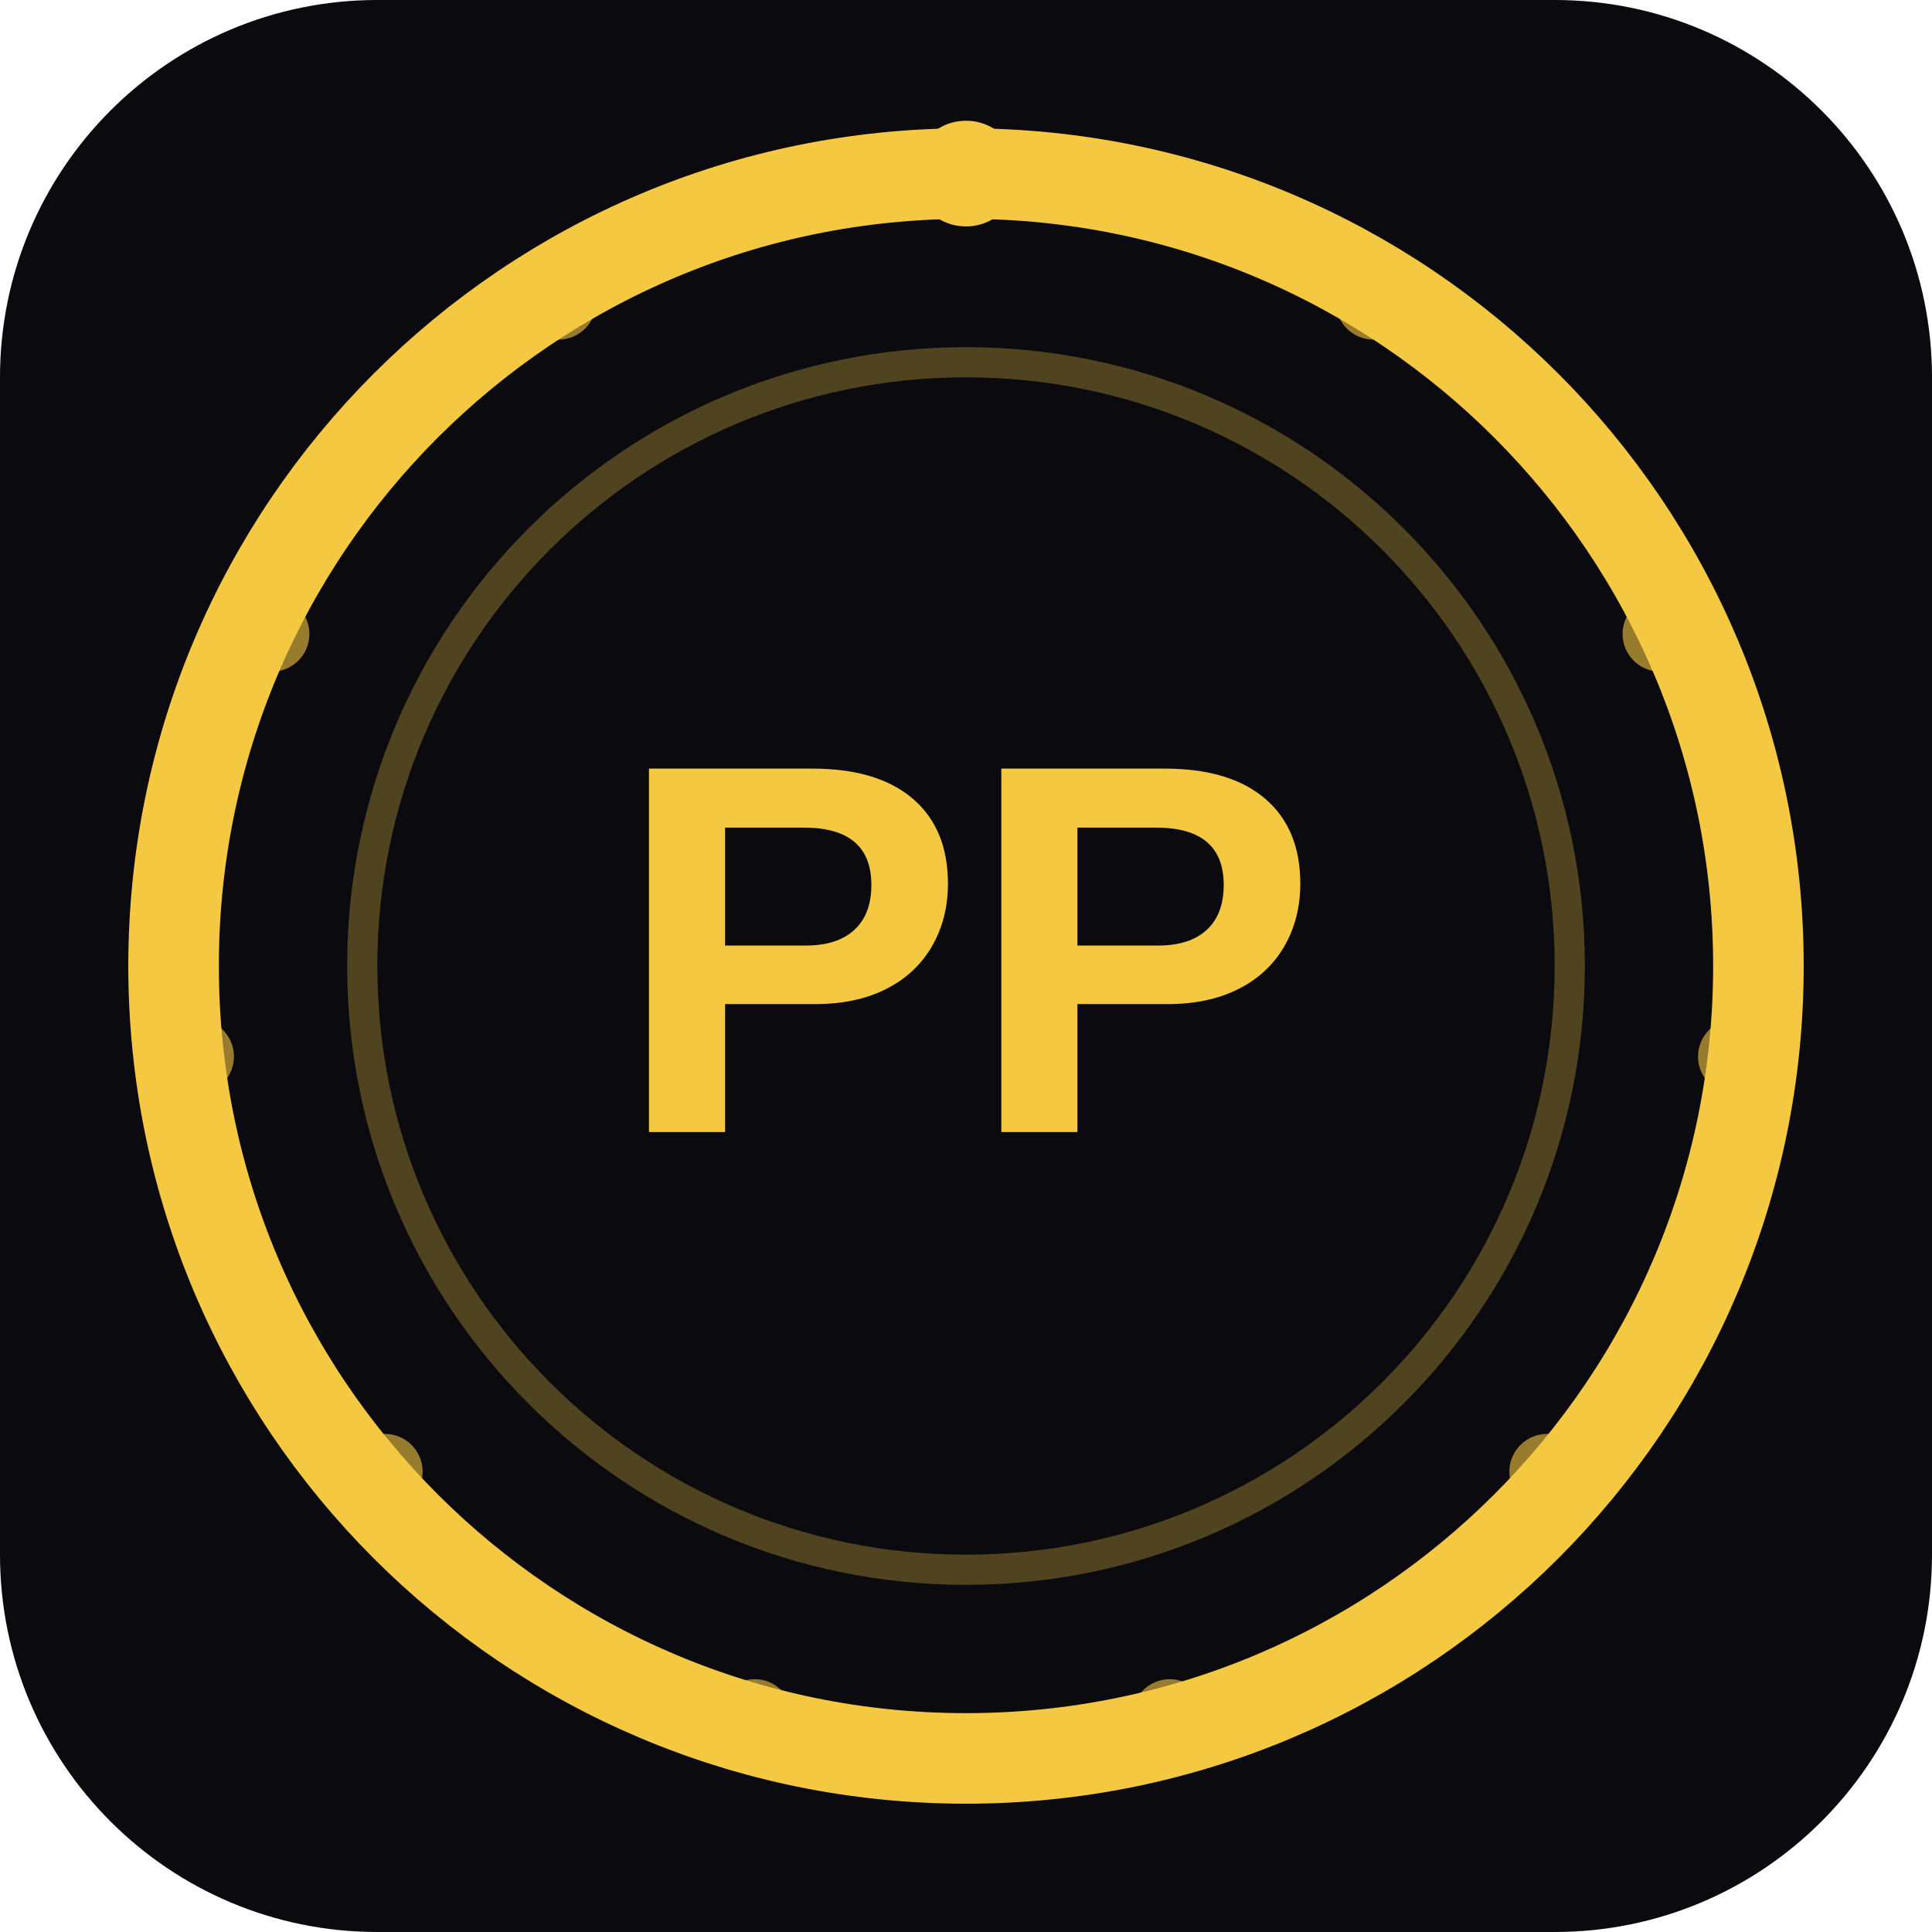
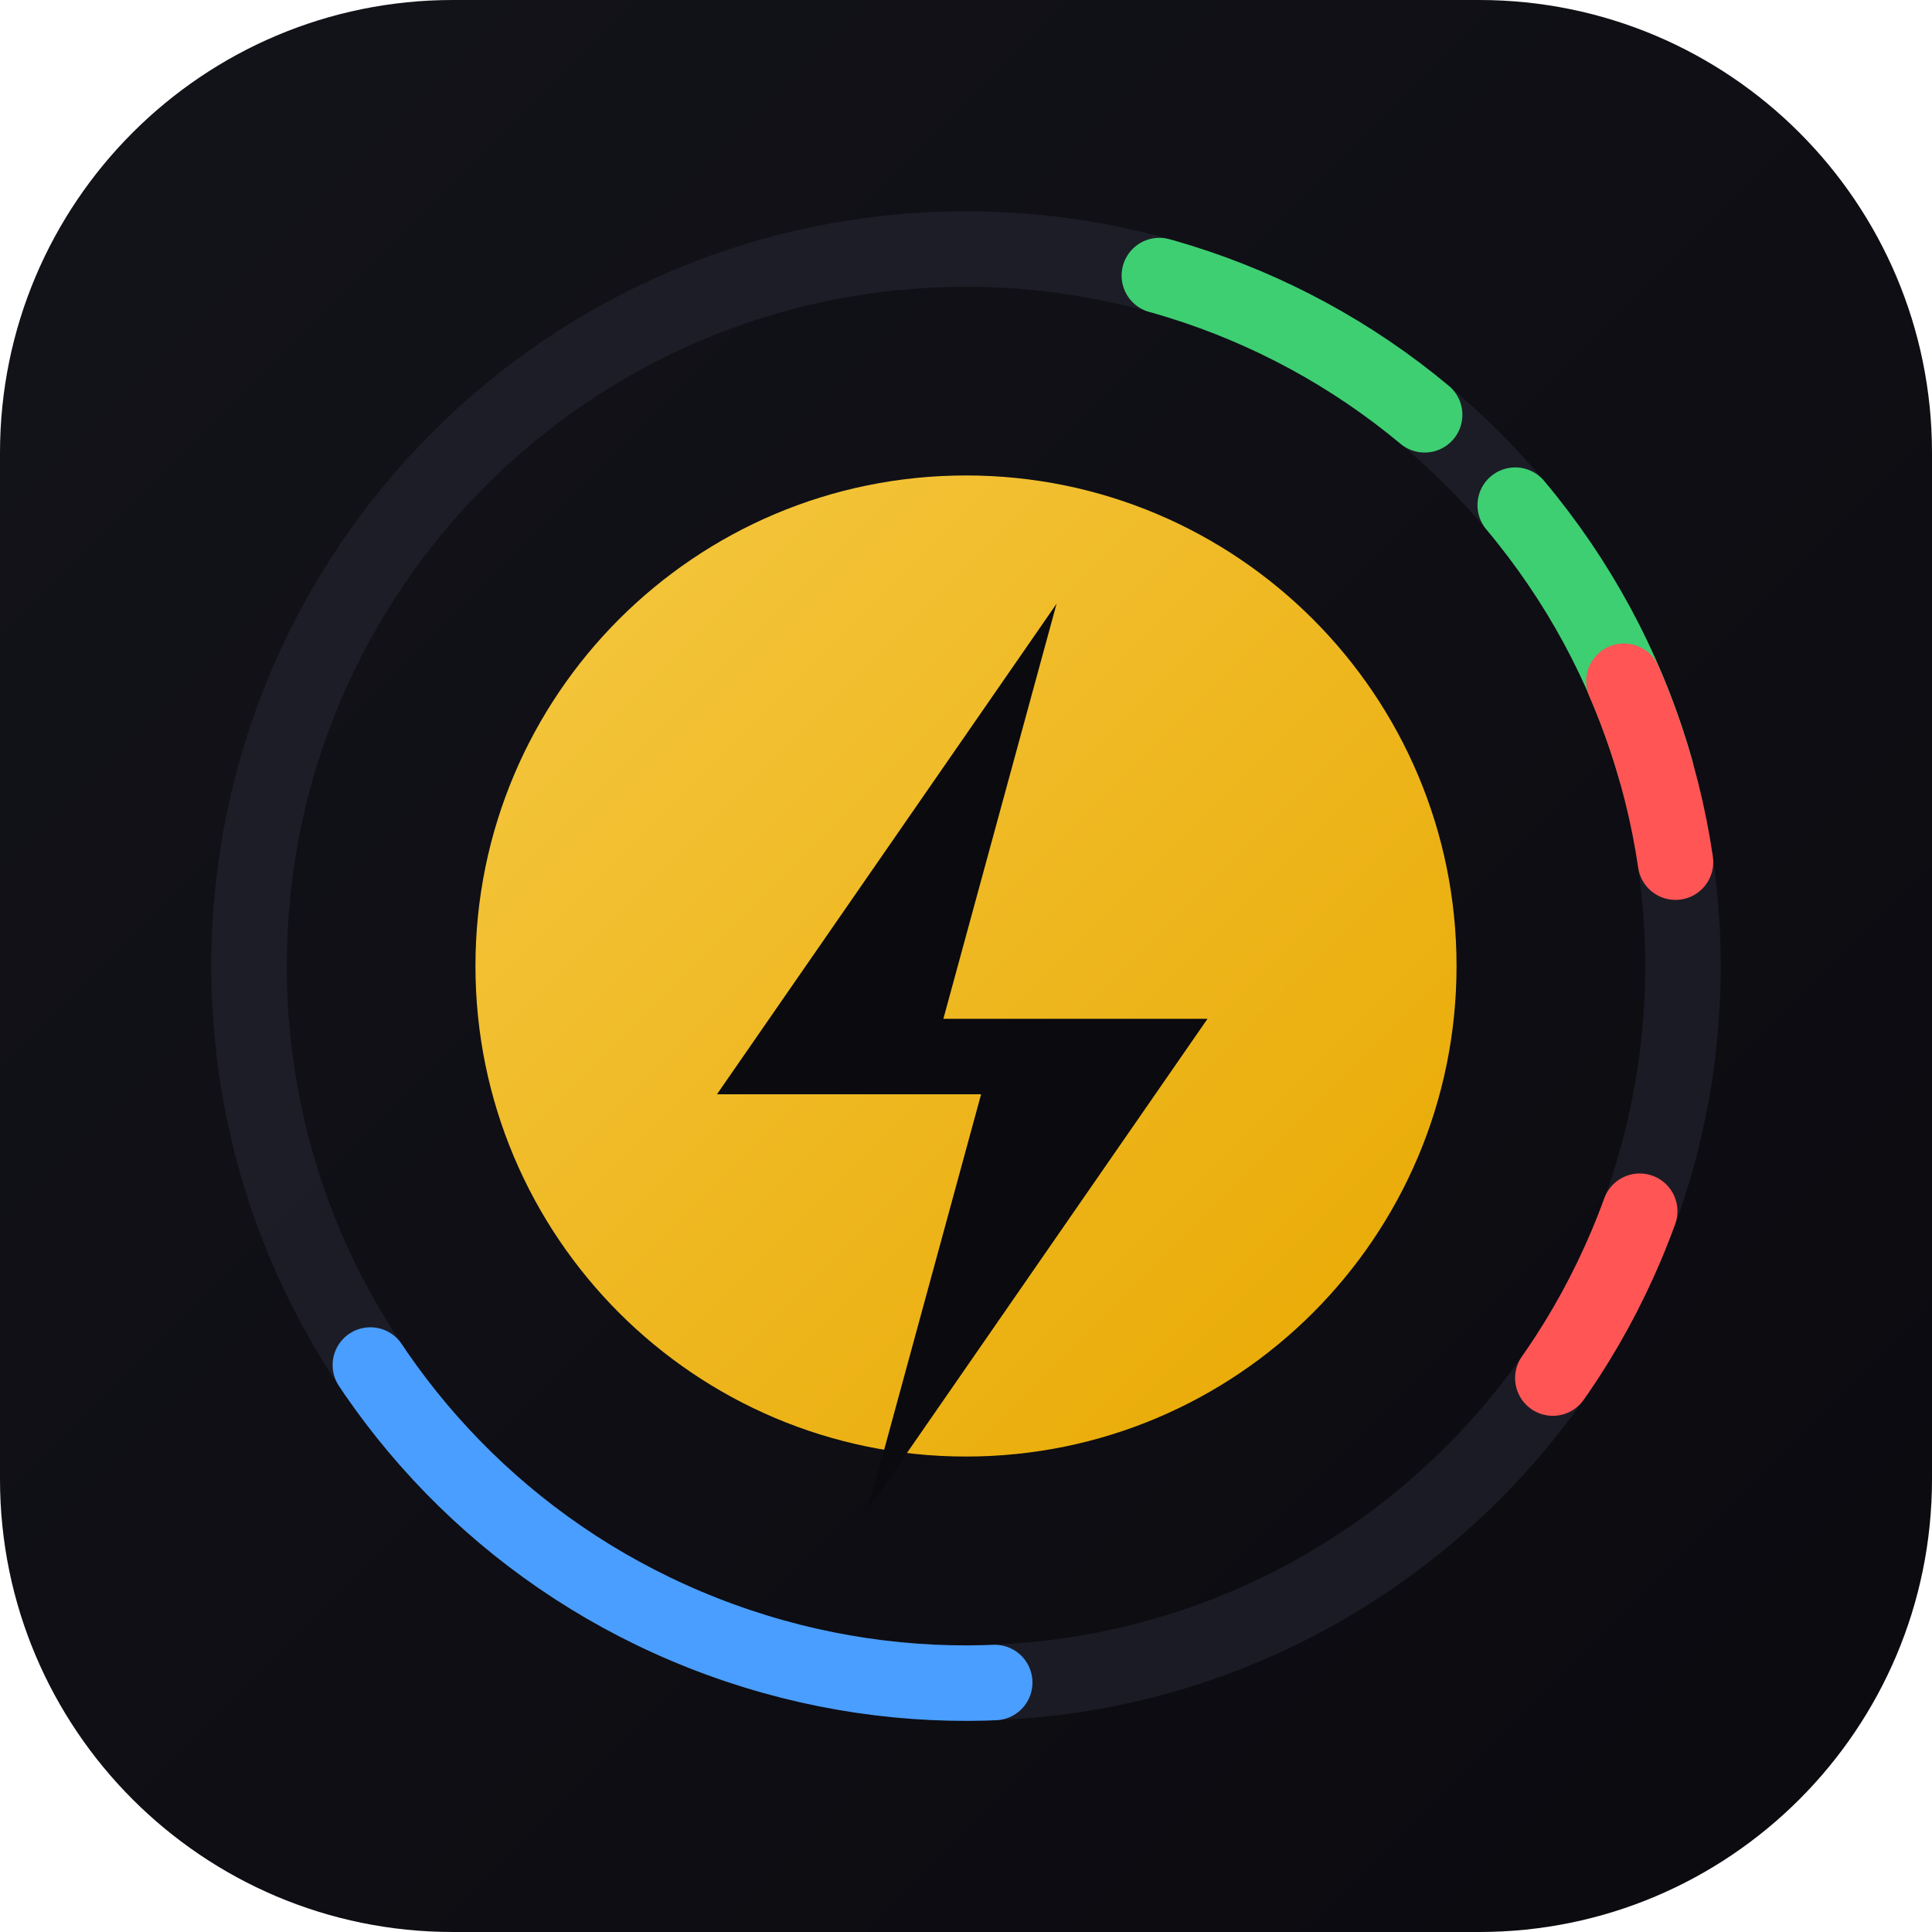
<svg xmlns="http://www.w3.org/2000/svg" viewBox="0 0 512 512">
-   <rect width="512" height="512" rx="100" fill="#0a0a0f" />
-   <circle cx="256" cy="256" r="210" fill="none" stroke="#f5c842" stroke-width="24" />
-   <circle cx="256" cy="256" r="160" fill="none" stroke="#f5c842" stroke-width="8" opacity="0.3" />
-   <circle cx="256" cy="46" r="14" fill="#f5c842" />
-   <circle cx="364" cy="80" r="10" fill="#f5c842" opacity="0.6" />
-   <circle cx="440" cy="168" r="10" fill="#f5c842" opacity="0.6" />
-   <circle cx="460" cy="280" r="10" fill="#f5c842" opacity="0.6" />
-   <circle cx="410" cy="390" r="10" fill="#f5c842" opacity="0.6" />
-   <circle cx="310" cy="455" r="10" fill="#f5c842" opacity="0.6" />
-   <circle cx="200" cy="455" r="10" fill="#f5c842" opacity="0.6" />
-   <circle cx="102" cy="390" r="10" fill="#f5c842" opacity="0.6" />
-   <circle cx="52" cy="280" r="10" fill="#f5c842" opacity="0.6" />
-   <circle cx="72" cy="168" r="10" fill="#f5c842" opacity="0.6" />
-   <circle cx="148" cy="80" r="10" fill="#f5c842" opacity="0.6" />
-   <text x="256" y="300" text-anchor="middle" font-size="140" font-family="Arial Black, Arial" font-weight="900" fill="#f5c842">PP</text>
+   <defs>
+     <linearGradient id="bg" x1="0%" y1="0%" x2="100%" y2="100%">
+       <stop offset="0%" stop-color="#13131a" />
+       <stop offset="100%" stop-color="#0a0a0f" />
+     </linearGradient>
+     <linearGradient id="gold" x1="0%" y1="0%" x2="100%" y2="100%">
+       <stop offset="0%" stop-color="#f5c842" />
+       <stop offset="100%" stop-color="#e8a800" />
+     </linearGradient>
+   </defs>
+   <rect width="512" height="512" rx="120" fill="url(#bg)" />
+   <circle cx="256" cy="256" r="190" fill="none" stroke="#2a2a38" stroke-width="20" opacity="0.5" />
+   <circle cx="256" cy="256" r="190" fill="none" stroke="#3ecf72" stroke-width="20" stroke-dasharray="80 1000" stroke-linecap="round" transform="rotate(-40 256 256)" />
+   <circle cx="256" cy="256" r="190" fill="none" stroke="#ff5555" stroke-width="20" stroke-dasharray="50 1000" stroke-linecap="round" transform="rotate(20 256 256)" />
+   <circle cx="256" cy="256" r="190" fill="none" stroke="#4a9eff" stroke-width="20" stroke-dasharray="120 1000" stroke-linecap="round" transform="rotate(110 256 256)" />
+   <circle cx="256" cy="256" r="130" fill="url(#gold)" />
+   <path d="M280 160L190 290H260L230 400L320 270H250L280 160Z" fill="#0a0a0f" />
</svg>
